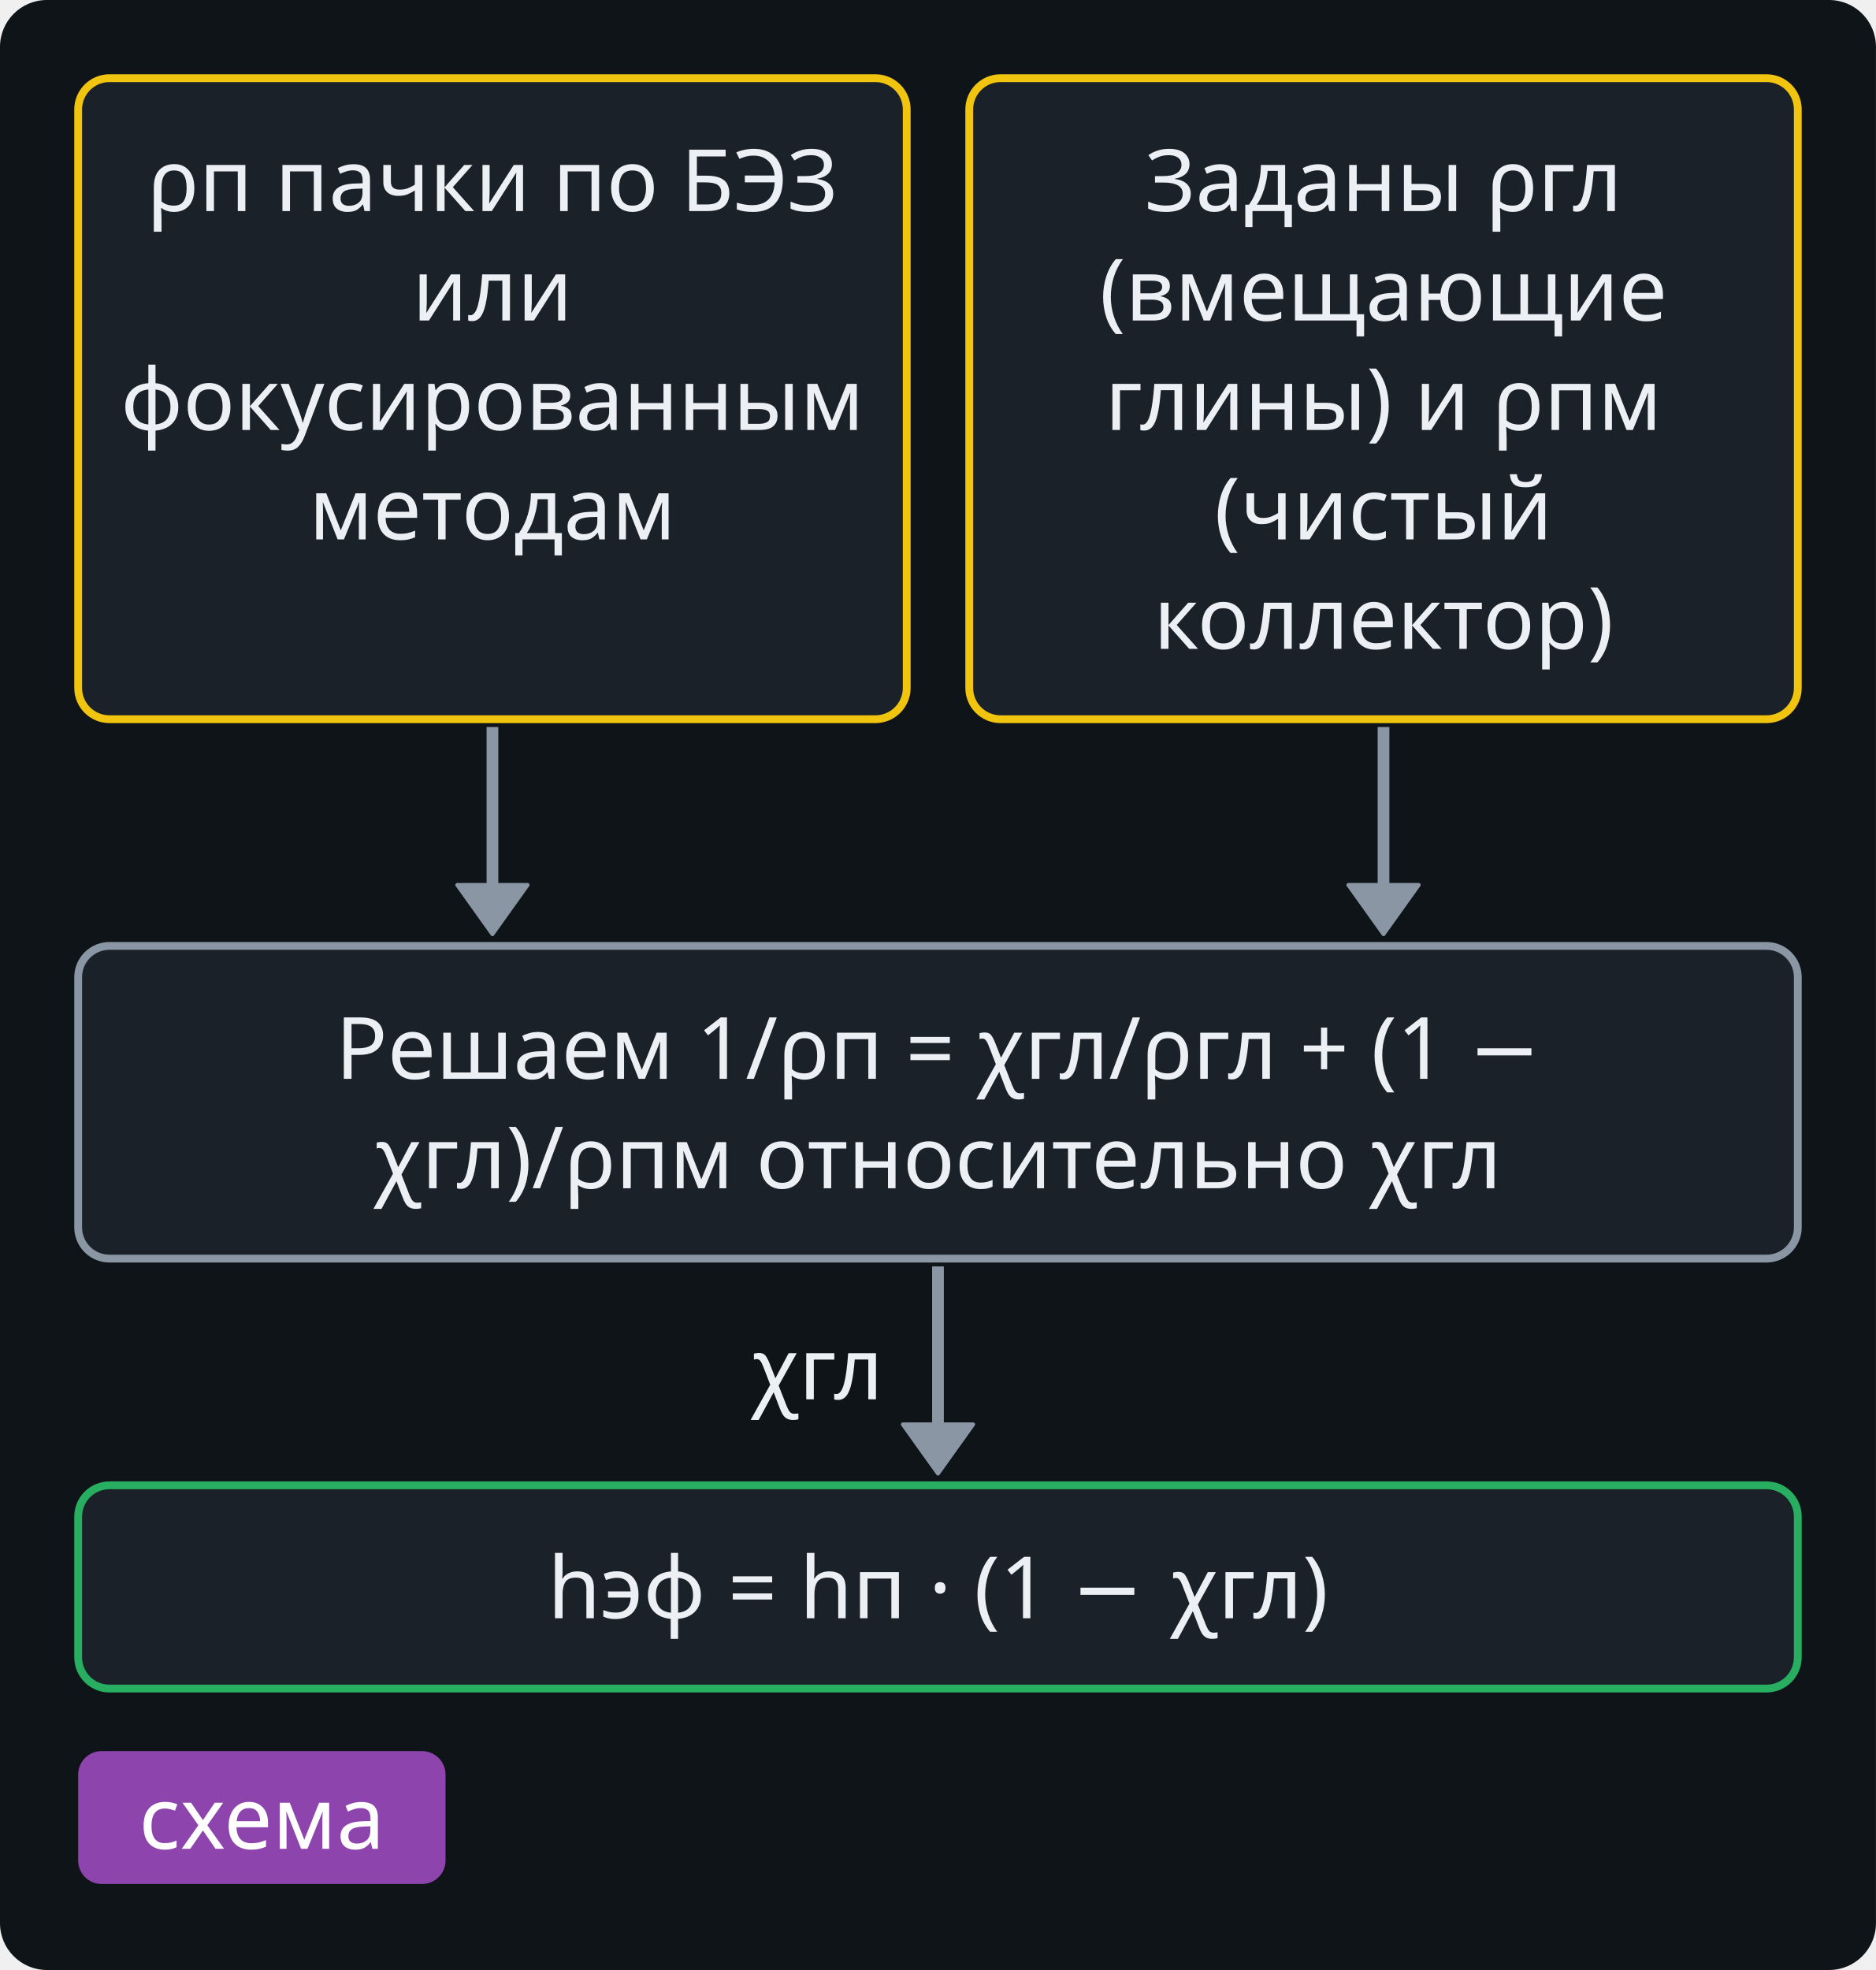
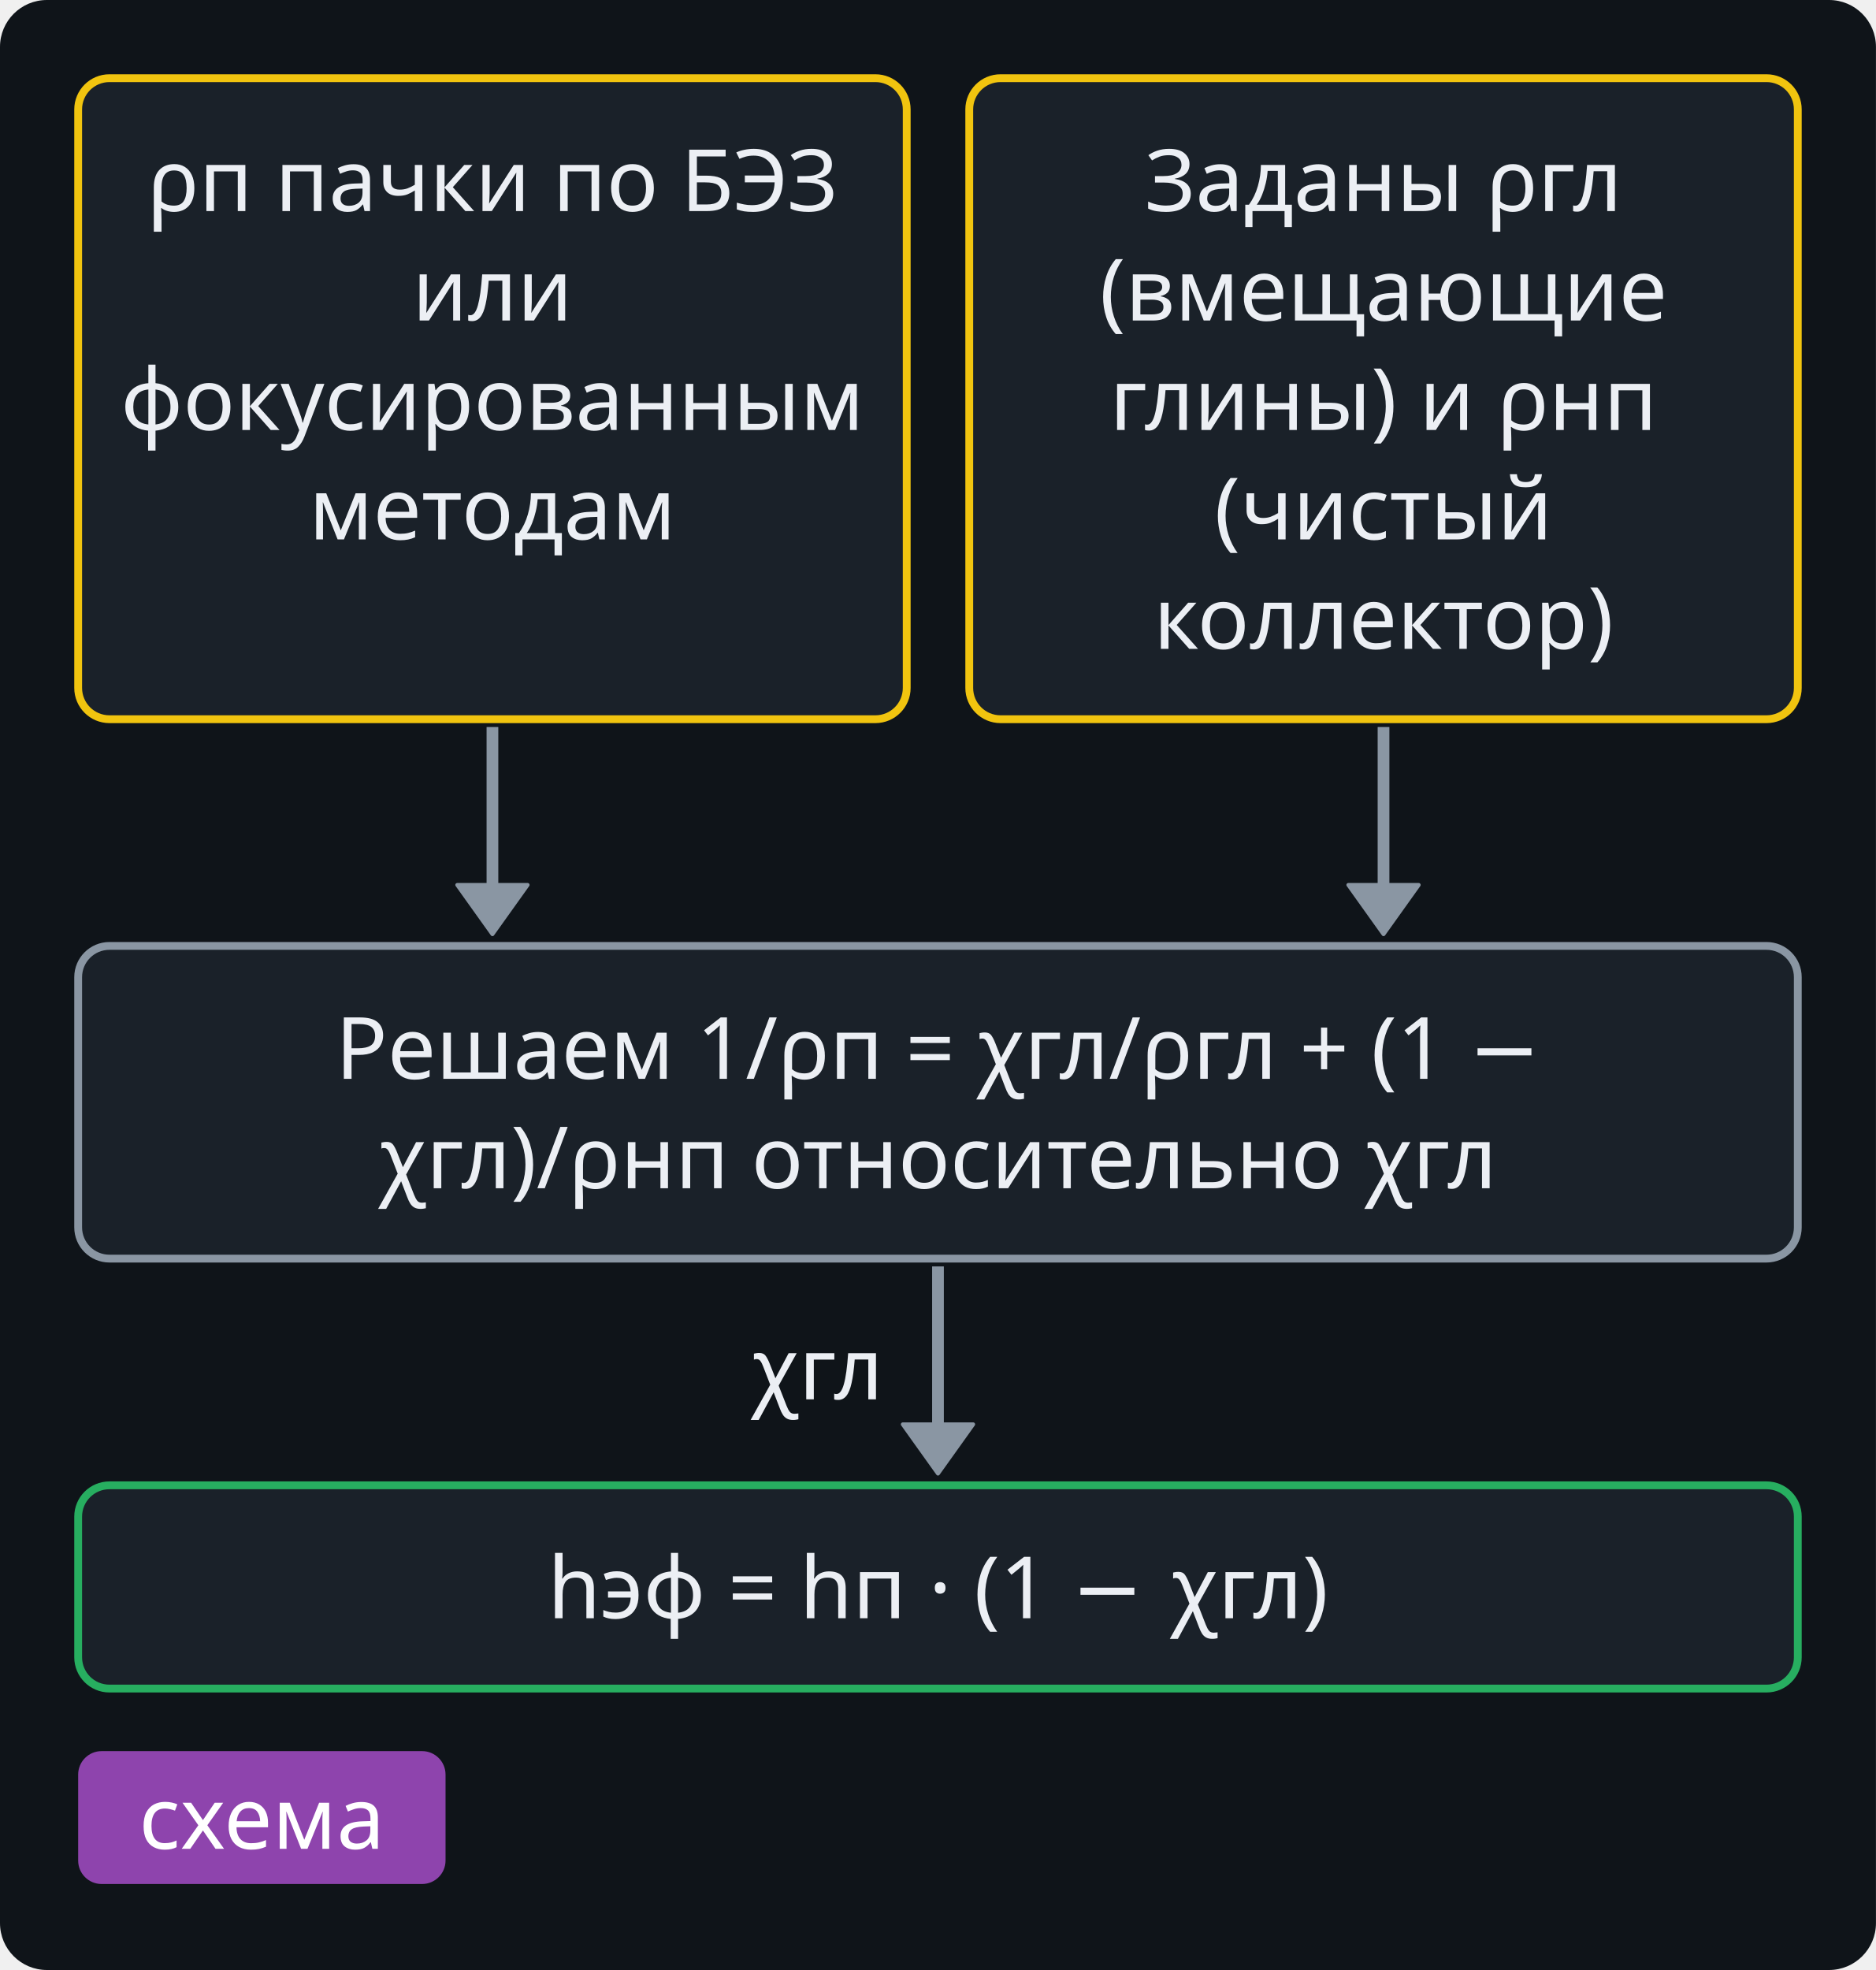
<svg xmlns="http://www.w3.org/2000/svg" viewBox="0 0 480 504" width="480" height="504" font-family="Segoe UI, sans-serif" role="img">
  <rect x="0.0" y="0.0" width="480.0" height="504.0" rx="12" fill="#0F1419" stroke="none" />
  <rect x="20.0" y="20.0" width="212.0" height="164.0" rx="8" fill="#1A2129" stroke="#F1C40F" stroke-width="2" />
  <text x="126.0" y="54.0" fill="#ECEFF4" font-size="22" font-weight="400" text-anchor="middle">ρп пачки по БЭЗ</text>
  <text x="126.0" y="82.0" fill="#ECEFF4" font-size="22" font-weight="400" text-anchor="middle">или</text>
  <text x="126.0" y="110.0" fill="#ECEFF4" font-size="22" font-weight="400" text-anchor="middle">фокусированным</text>
  <text x="126.0" y="138.0" fill="#ECEFF4" font-size="22" font-weight="400" text-anchor="middle">методам</text>
  <rect x="248.0" y="20.0" width="212.0" height="164.0" rx="8" fill="#1A2129" stroke="#F1C40F" stroke-width="2" />
  <text x="354.0" y="54.0" fill="#ECEFF4" font-size="22" font-weight="400" text-anchor="middle">Заданы ρгл</text>
  <text x="354.0" y="82.0" fill="#ECEFF4" font-size="22" font-weight="400" text-anchor="middle">(вмещающие</text>
-   <text x="354.0" y="110.0" fill="#ECEFF4" font-size="22" font-weight="400" text-anchor="middle">глины) и ρпм</text>
+   <text x="354.0" y="110.0" fill="#ECEFF4" font-size="22" font-weight="400" text-anchor="middle">глины) и ρнп</text>
  <text x="354.0" y="138.0" fill="#ECEFF4" font-size="22" font-weight="400" text-anchor="middle">(чистый</text>
  <text x="354.0" y="166.0" fill="#ECEFF4" font-size="22" font-weight="400" text-anchor="middle">коллектор)</text>
  <rect x="20.0" y="242.0" width="440.0" height="80.0" rx="8" fill="#1A2129" stroke="#8A96A3" stroke-width="2" />
  <text x="240.0" y="276.0" fill="#ECEFF4" font-size="22" font-weight="400" text-anchor="middle">Решаем 1/ρп = χгл/ρгл + (1 −</text>
-   <text x="240.0" y="304.0" fill="#ECEFF4" font-size="22" font-weight="400" text-anchor="middle">χгл)/ρпм относительно χгл</text>
+   <text x="240.0" y="304.0" fill="#ECEFF4" font-size="22" font-weight="400" text-anchor="middle">χгл)/ρнп относительно χгл</text>
  <rect x="20.0" y="380.0" width="440.0" height="52.0" rx="8" fill="#1A2129" stroke="#27AE60" stroke-width="2" />
  <text x="240.0" y="414.0" fill="#ECEFF4" font-size="22" font-weight="400" text-anchor="middle">hэф = hп · (1 − χгл)</text>
  <line x1="126.0" y1="186.0" x2="126.0" y2="226.4" stroke="#8A96A3" stroke-width="3" />
  <path d="M126.0,239.0 L117.0,226.4 L135.0,226.4 Z" fill="#8A96A3" stroke="#8A96A3" stroke-width="1" stroke-linejoin="round" />
  <line x1="354.0" y1="186.0" x2="354.0" y2="226.4" stroke="#8A96A3" stroke-width="3" />
  <path d="M354.0,239.0 L345.0,226.4 L363.0,226.4 Z" fill="#8A96A3" stroke="#8A96A3" stroke-width="1" stroke-linejoin="round" />
  <line x1="240.0" y1="324.0" x2="240.0" y2="364.4" stroke="#8A96A3" stroke-width="3" />
  <path d="M240.0,377.0 L231.0,364.4 L249.0,364.4 Z" fill="#8A96A3" stroke="#8A96A3" stroke-width="1" stroke-linejoin="round" />
  <text x="226.0" y="358.0" fill="#ECEFF4" font-size="22" font-weight="400" text-anchor="end">χгл</text>
  <rect x="20.0" y="448.0" width="94.0" height="34.0" rx="6" fill="#8E44AD" stroke="none" />
  <text x="67.0" y="473.0" fill="#FFFFFF" font-size="22" font-weight="400" text-anchor="middle">схема</text>
</svg>
